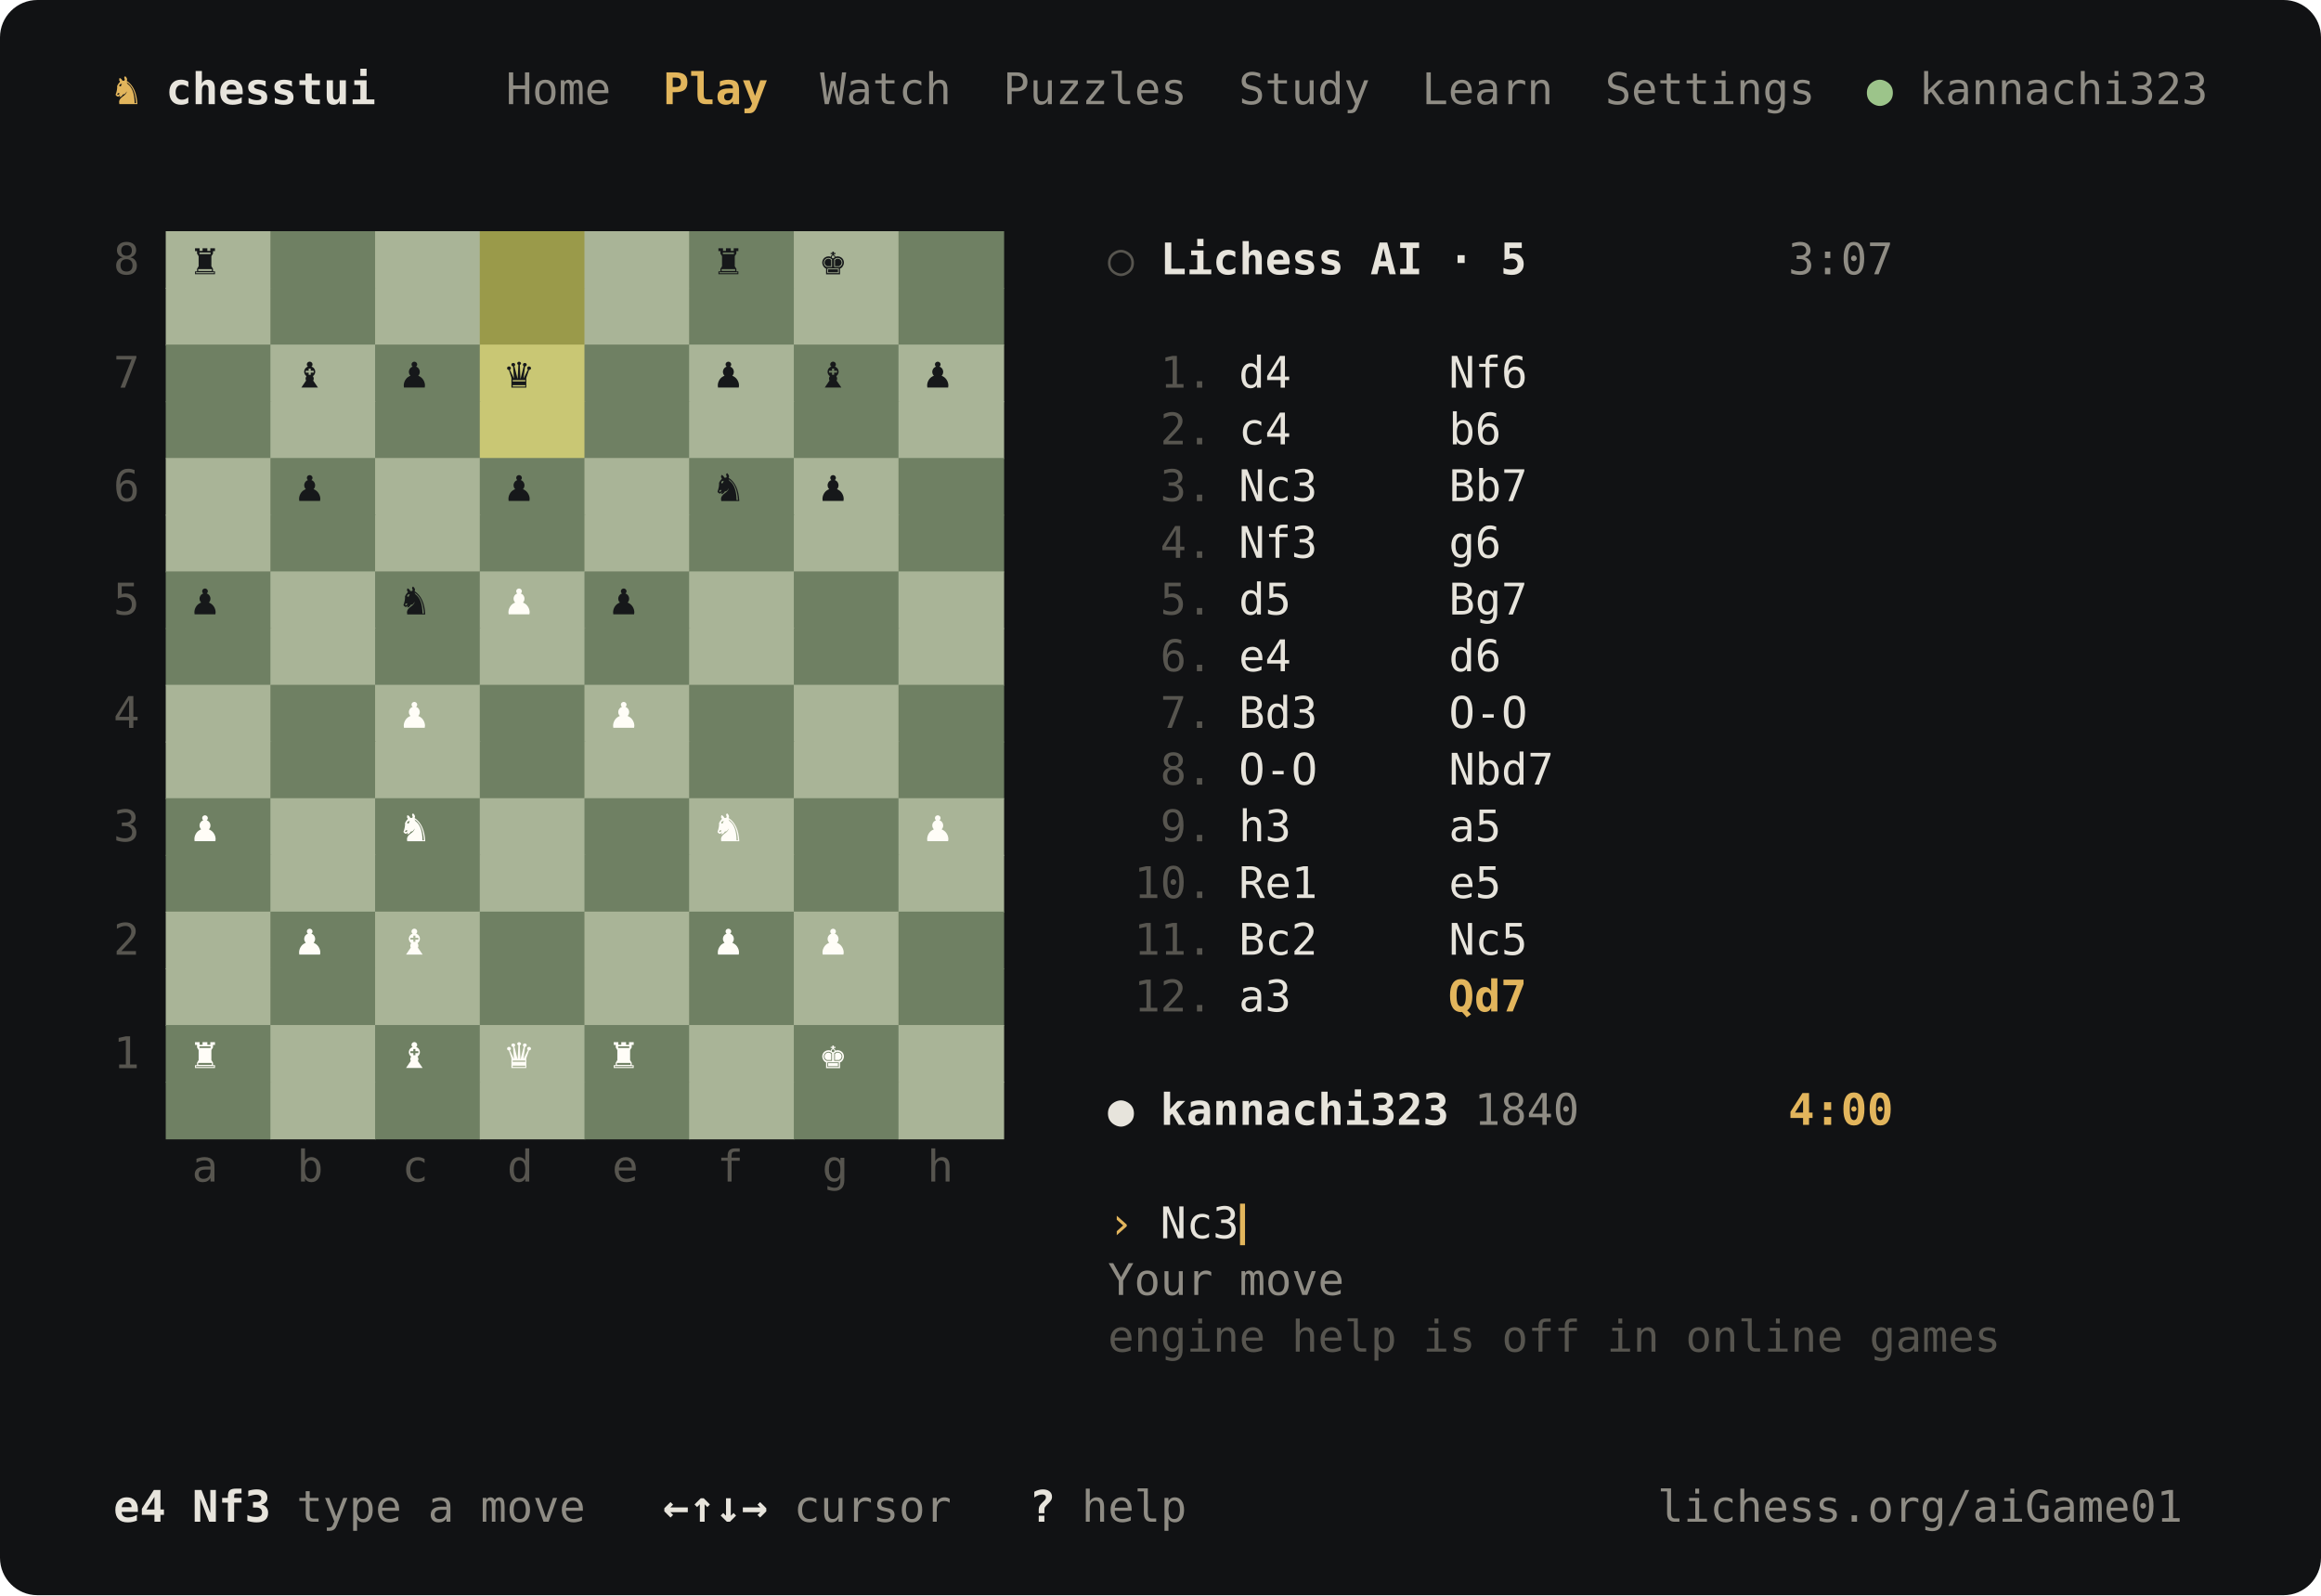
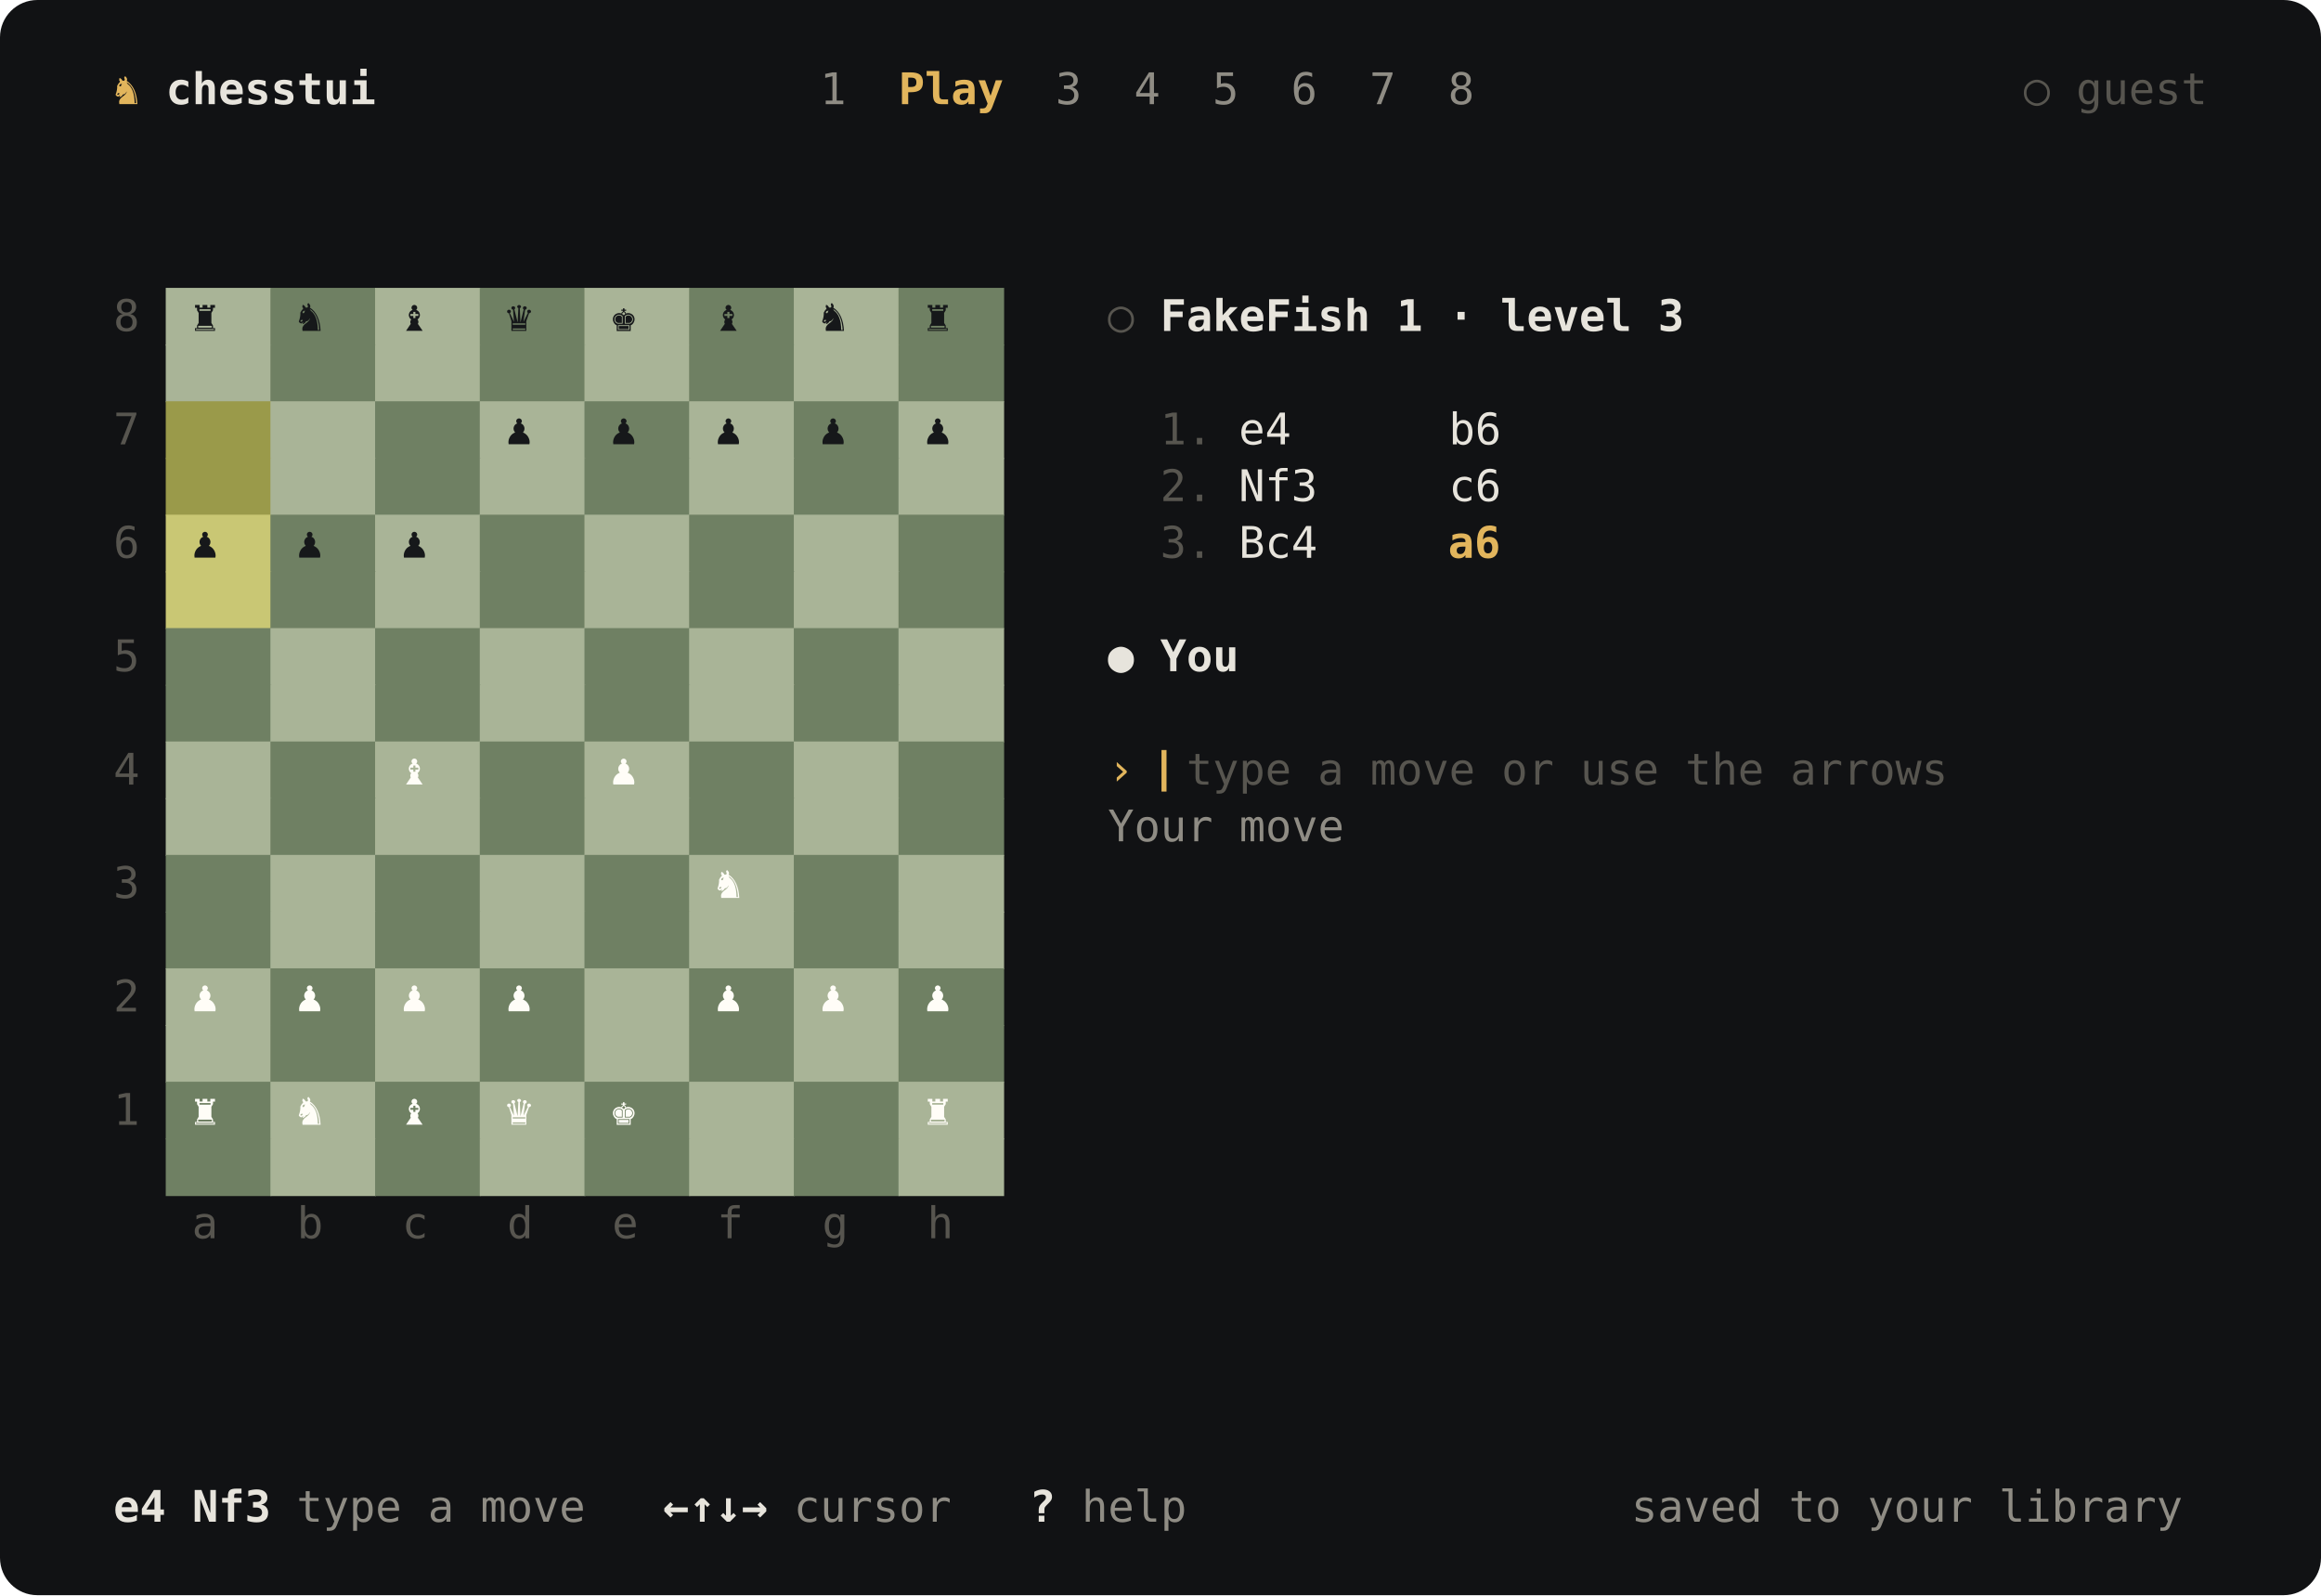
<svg xmlns="http://www.w3.org/2000/svg" viewBox="0 0 745 512" width="745" height="512" font-family="'JetBrains Mono','SF Mono',Menlo,Consolas,'DejaVu Sans Mono',monospace" font-size="14">
  <rect width="745" height="512" rx="12" fill="#111214" />
  <g text-rendering="geometricPrecision">
    <text x="40.60" y="33.43" fill="#e2b55c" font-weight="700" text-anchor="middle">♞</text>
    <text x="53.20" y="33.43" fill="#e7e4dc" font-weight="700" xml:space="preserve" textLength="67.20" lengthAdjust="spacingAndGlyphs">chesstui</text>
-     <text x="162.40" y="33.43" fill="#8f8c84" xml:space="preserve" textLength="33.60" lengthAdjust="spacingAndGlyphs">Home</text>
-     <text x="212.80" y="33.43" fill="#e2b55c" font-weight="700" xml:space="preserve" textLength="33.60" lengthAdjust="spacingAndGlyphs">Play</text>
-     <text x="263.20" y="33.43" fill="#8f8c84" xml:space="preserve" textLength="42.00" lengthAdjust="spacingAndGlyphs">Watch</text>
-     <text x="322.00" y="33.43" fill="#8f8c84" xml:space="preserve" textLength="58.80" lengthAdjust="spacingAndGlyphs">Puzzles</text>
-     <text x="397.60" y="33.43" fill="#8f8c84" xml:space="preserve" textLength="42.00" lengthAdjust="spacingAndGlyphs">Study</text>
-     <text x="456.40" y="33.43" fill="#8f8c84" xml:space="preserve" textLength="42.00" lengthAdjust="spacingAndGlyphs">Learn</text>
-     <text x="515.20" y="33.43" fill="#8f8c84" xml:space="preserve" textLength="67.20" lengthAdjust="spacingAndGlyphs">Settings</text>
-     <text x="603.40" y="33.43" fill="#9cc48a" text-anchor="middle">●</text>
-     <text x="616.00" y="33.43" fill="#8f8c84" xml:space="preserve" textLength="92.40" lengthAdjust="spacingAndGlyphs">kannachi323</text>
-     <rect x="53.20" y="74.20" width="33.90" height="18.50" fill="#a9b497" />
-     <rect x="86.80" y="74.20" width="33.90" height="18.50" fill="#6f8063" />
-     <rect x="120.40" y="74.20" width="33.90" height="18.50" fill="#a9b497" />
-     <rect x="154.00" y="74.20" width="33.90" height="18.50" fill="#9a9a4a" />
-     <rect x="187.60" y="74.20" width="33.90" height="18.50" fill="#a9b497" />
-     <rect x="221.20" y="74.20" width="33.90" height="18.50" fill="#6f8063" />
-     <rect x="254.80" y="74.20" width="33.90" height="18.50" fill="#a9b497" />
-     <rect x="288.40" y="74.20" width="33.90" height="18.50" fill="#6f8063" />
-     <text x="36.40" y="88.03" fill="#57554f" xml:space="preserve" textLength="16.80" lengthAdjust="spacingAndGlyphs">8 </text>
-     <text x="65.80" y="88.03" fill="#16181a" font-weight="700" text-anchor="middle">♜</text>
-     <text x="233.80" y="88.03" fill="#16181a" font-weight="700" text-anchor="middle">♜</text>
-     <text x="267.40" y="88.03" fill="#16181a" font-weight="700" text-anchor="middle">♚</text>
-     <text x="359.80" y="88.03" fill="#57554f" text-anchor="middle">○</text>
-     <text x="372.40" y="88.03" fill="#e7e4dc" font-weight="700" xml:space="preserve" textLength="92.40" lengthAdjust="spacingAndGlyphs">Lichess AI </text>
-     <text x="469.00" y="88.03" fill="#e7e4dc" font-weight="700" text-anchor="middle">·</text>
-     <text x="481.60" y="88.03" fill="#e7e4dc" font-weight="700" xml:space="preserve" textLength="8.40" lengthAdjust="spacingAndGlyphs">5</text>
-     <text x="574.00" y="88.03" fill="#8f8c84" xml:space="preserve" textLength="33.60" lengthAdjust="spacingAndGlyphs">3:07</text>
+     <text x="263.20" y="33.43" fill="#8f8c84" xml:space="preserve" textLength="8.40" lengthAdjust="spacingAndGlyphs">1</text>
+     <text x="288.40" y="33.43" fill="#e2b55c" font-weight="700" xml:space="preserve" textLength="33.60" lengthAdjust="spacingAndGlyphs">Play</text>
+     <text x="338.80" y="33.43" fill="#8f8c84" xml:space="preserve" textLength="8.40" lengthAdjust="spacingAndGlyphs">3</text>
+     <text x="364.00" y="33.43" fill="#8f8c84" xml:space="preserve" textLength="8.40" lengthAdjust="spacingAndGlyphs">4</text>
+     <text x="389.20" y="33.43" fill="#8f8c84" xml:space="preserve" textLength="8.40" lengthAdjust="spacingAndGlyphs">5</text>
+     <text x="414.40" y="33.43" fill="#8f8c84" xml:space="preserve" textLength="8.40" lengthAdjust="spacingAndGlyphs">6</text>
+     <text x="439.60" y="33.43" fill="#8f8c84" xml:space="preserve" textLength="8.40" lengthAdjust="spacingAndGlyphs">7</text>
+     <text x="464.80" y="33.43" fill="#8f8c84" xml:space="preserve" textLength="8.40" lengthAdjust="spacingAndGlyphs">8</text>
+     <text x="653.80" y="33.43" fill="#57554f" text-anchor="middle">○</text>
+     <text x="666.40" y="33.43" fill="#57554f" xml:space="preserve" textLength="42.00" lengthAdjust="spacingAndGlyphs">guest</text>
    <rect x="53.20" y="92.40" width="33.90" height="18.50" fill="#a9b497" />
    <rect x="86.80" y="92.40" width="33.90" height="18.50" fill="#6f8063" />
    <rect x="120.40" y="92.40" width="33.90" height="18.50" fill="#a9b497" />
-     <rect x="154.00" y="92.40" width="33.90" height="18.50" fill="#9a9a4a" />
+     <rect x="154.00" y="92.40" width="33.90" height="18.50" fill="#6f8063" />
    <rect x="187.60" y="92.40" width="33.90" height="18.50" fill="#a9b497" />
    <rect x="221.20" y="92.40" width="33.90" height="18.50" fill="#6f8063" />
    <rect x="254.80" y="92.40" width="33.90" height="18.50" fill="#a9b497" />
    <rect x="288.40" y="92.40" width="33.90" height="18.50" fill="#6f8063" />
-     <rect x="53.20" y="110.60" width="33.90" height="18.50" fill="#6f8063" />
-     <rect x="86.80" y="110.60" width="33.90" height="18.50" fill="#a9b497" />
-     <rect x="120.40" y="110.60" width="33.90" height="18.50" fill="#6f8063" />
-     <rect x="154.00" y="110.60" width="33.90" height="18.50" fill="#c9c774" />
-     <rect x="187.60" y="110.60" width="33.90" height="18.50" fill="#6f8063" />
-     <rect x="221.20" y="110.60" width="33.90" height="18.50" fill="#a9b497" />
-     <rect x="254.80" y="110.60" width="33.90" height="18.50" fill="#6f8063" />
-     <rect x="288.40" y="110.60" width="33.90" height="18.50" fill="#a9b497" />
-     <text x="36.40" y="124.43" fill="#57554f" xml:space="preserve" textLength="16.80" lengthAdjust="spacingAndGlyphs">7 </text>
-     <text x="99.40" y="124.43" fill="#16181a" font-weight="700" text-anchor="middle">♝</text>
-     <text x="133.00" y="124.43" fill="#16181a" font-weight="700" text-anchor="middle">♟</text>
-     <text x="166.60" y="124.43" fill="#16181a" font-weight="700" text-anchor="middle">♛</text>
-     <text x="233.80" y="124.43" fill="#16181a" font-weight="700" text-anchor="middle">♟</text>
-     <text x="267.40" y="124.43" fill="#16181a" font-weight="700" text-anchor="middle">♝</text>
-     <text x="301.00" y="124.43" fill="#16181a" font-weight="700" text-anchor="middle">♟</text>
-     <text x="372.40" y="124.43" fill="#57554f" xml:space="preserve" textLength="25.20" lengthAdjust="spacingAndGlyphs">1. </text>
-     <text x="397.60" y="124.43" fill="#e7e4dc" xml:space="preserve" textLength="134.40" lengthAdjust="spacingAndGlyphs">d4      Nf6     </text>
-     <rect x="53.20" y="128.80" width="33.90" height="18.50" fill="#6f8063" />
+     <text x="36.40" y="106.23" fill="#57554f" xml:space="preserve" textLength="16.80" lengthAdjust="spacingAndGlyphs">8 </text>
+     <text x="65.80" y="106.23" fill="#16181a" font-weight="700" text-anchor="middle">♜</text>
+     <text x="99.40" y="106.23" fill="#16181a" font-weight="700" text-anchor="middle">♞</text>
+     <text x="133.00" y="106.23" fill="#16181a" font-weight="700" text-anchor="middle">♝</text>
+     <text x="166.60" y="106.23" fill="#16181a" font-weight="700" text-anchor="middle">♛</text>
+     <text x="200.20" y="106.23" fill="#16181a" font-weight="700" text-anchor="middle">♚</text>
+     <text x="233.80" y="106.23" fill="#16181a" font-weight="700" text-anchor="middle">♝</text>
+     <text x="267.40" y="106.23" fill="#16181a" font-weight="700" text-anchor="middle">♞</text>
+     <text x="301.00" y="106.23" fill="#16181a" font-weight="700" text-anchor="middle">♜</text>
+     <text x="359.80" y="106.23" fill="#57554f" text-anchor="middle">○</text>
+     <text x="372.40" y="106.23" fill="#e7e4dc" font-weight="700" xml:space="preserve" textLength="92.40" lengthAdjust="spacingAndGlyphs">FakeFish 1 </text>
+     <text x="469.00" y="106.23" fill="#e7e4dc" font-weight="700" text-anchor="middle">·</text>
+     <text x="481.60" y="106.23" fill="#e7e4dc" font-weight="700" xml:space="preserve" textLength="58.80" lengthAdjust="spacingAndGlyphs">level 3</text>
+     <rect x="53.20" y="110.60" width="33.90" height="18.50" fill="#a9b497" />
+     <rect x="86.80" y="110.60" width="33.90" height="18.50" fill="#6f8063" />
+     <rect x="120.40" y="110.60" width="33.90" height="18.50" fill="#a9b497" />
+     <rect x="154.00" y="110.60" width="33.90" height="18.50" fill="#6f8063" />
+     <rect x="187.60" y="110.60" width="33.90" height="18.50" fill="#a9b497" />
+     <rect x="221.20" y="110.60" width="33.90" height="18.50" fill="#6f8063" />
+     <rect x="254.80" y="110.60" width="33.90" height="18.50" fill="#a9b497" />
+     <rect x="288.40" y="110.60" width="33.90" height="18.50" fill="#6f8063" />
+     <rect x="53.20" y="128.80" width="33.90" height="18.50" fill="#9a9a4a" />
    <rect x="86.80" y="128.80" width="33.90" height="18.50" fill="#a9b497" />
    <rect x="120.40" y="128.80" width="33.90" height="18.50" fill="#6f8063" />
-     <rect x="154.00" y="128.80" width="33.90" height="18.50" fill="#c9c774" />
+     <rect x="154.00" y="128.80" width="33.90" height="18.50" fill="#a9b497" />
    <rect x="187.60" y="128.80" width="33.90" height="18.50" fill="#6f8063" />
    <rect x="221.20" y="128.80" width="33.90" height="18.50" fill="#a9b497" />
    <rect x="254.80" y="128.80" width="33.90" height="18.50" fill="#6f8063" />
    <rect x="288.40" y="128.80" width="33.90" height="18.50" fill="#a9b497" />
-     <text x="372.40" y="142.63" fill="#57554f" xml:space="preserve" textLength="25.20" lengthAdjust="spacingAndGlyphs">2. </text>
-     <text x="397.60" y="142.63" fill="#e7e4dc" xml:space="preserve" textLength="134.40" lengthAdjust="spacingAndGlyphs">c4      b6      </text>
-     <rect x="53.20" y="147.00" width="33.90" height="18.50" fill="#a9b497" />
-     <rect x="86.80" y="147.00" width="33.90" height="18.50" fill="#6f8063" />
-     <rect x="120.40" y="147.00" width="33.90" height="18.50" fill="#a9b497" />
-     <rect x="154.00" y="147.00" width="33.90" height="18.50" fill="#6f8063" />
-     <rect x="187.60" y="147.00" width="33.90" height="18.50" fill="#a9b497" />
-     <rect x="221.20" y="147.00" width="33.90" height="18.50" fill="#6f8063" />
-     <rect x="254.80" y="147.00" width="33.90" height="18.50" fill="#a9b497" />
-     <rect x="288.40" y="147.00" width="33.90" height="18.50" fill="#6f8063" />
-     <text x="36.40" y="160.83" fill="#57554f" xml:space="preserve" textLength="16.80" lengthAdjust="spacingAndGlyphs">6 </text>
-     <text x="99.40" y="160.83" fill="#16181a" font-weight="700" text-anchor="middle">♟</text>
-     <text x="166.60" y="160.83" fill="#16181a" font-weight="700" text-anchor="middle">♟</text>
-     <text x="233.80" y="160.83" fill="#16181a" font-weight="700" text-anchor="middle">♞</text>
-     <text x="267.40" y="160.83" fill="#16181a" font-weight="700" text-anchor="middle">♟</text>
-     <text x="372.40" y="160.83" fill="#57554f" xml:space="preserve" textLength="25.20" lengthAdjust="spacingAndGlyphs">3. </text>
-     <text x="397.60" y="160.83" fill="#e7e4dc" xml:space="preserve" textLength="134.40" lengthAdjust="spacingAndGlyphs">Nc3     Bb7     </text>
-     <rect x="53.20" y="165.20" width="33.90" height="18.50" fill="#a9b497" />
+     <text x="36.40" y="142.63" fill="#57554f" xml:space="preserve" textLength="16.80" lengthAdjust="spacingAndGlyphs">7 </text>
+     <text x="166.60" y="142.63" fill="#16181a" font-weight="700" text-anchor="middle">♟</text>
+     <text x="200.20" y="142.63" fill="#16181a" font-weight="700" text-anchor="middle">♟</text>
+     <text x="233.80" y="142.63" fill="#16181a" font-weight="700" text-anchor="middle">♟</text>
+     <text x="267.40" y="142.63" fill="#16181a" font-weight="700" text-anchor="middle">♟</text>
+     <text x="301.00" y="142.63" fill="#16181a" font-weight="700" text-anchor="middle">♟</text>
+     <text x="372.40" y="142.63" fill="#57554f" xml:space="preserve" textLength="25.20" lengthAdjust="spacingAndGlyphs">1. </text>
+     <text x="397.60" y="142.63" fill="#e7e4dc" xml:space="preserve" textLength="134.40" lengthAdjust="spacingAndGlyphs">e4      b6      </text>
+     <rect x="53.20" y="147.00" width="33.90" height="18.50" fill="#9a9a4a" />
+     <rect x="86.80" y="147.00" width="33.90" height="18.50" fill="#a9b497" />
+     <rect x="120.40" y="147.00" width="33.90" height="18.50" fill="#6f8063" />
+     <rect x="154.00" y="147.00" width="33.90" height="18.50" fill="#a9b497" />
+     <rect x="187.60" y="147.00" width="33.90" height="18.50" fill="#6f8063" />
+     <rect x="221.20" y="147.00" width="33.90" height="18.50" fill="#a9b497" />
+     <rect x="254.80" y="147.00" width="33.90" height="18.50" fill="#6f8063" />
+     <rect x="288.40" y="147.00" width="33.90" height="18.50" fill="#a9b497" />
+     <text x="372.40" y="160.83" fill="#57554f" xml:space="preserve" textLength="25.20" lengthAdjust="spacingAndGlyphs">2. </text>
+     <text x="397.60" y="160.83" fill="#e7e4dc" xml:space="preserve" textLength="134.40" lengthAdjust="spacingAndGlyphs">Nf3     c6      </text>
+     <rect x="53.20" y="165.20" width="33.90" height="18.50" fill="#c9c774" />
    <rect x="86.80" y="165.20" width="33.90" height="18.50" fill="#6f8063" />
    <rect x="120.40" y="165.20" width="33.90" height="18.50" fill="#a9b497" />
    <rect x="154.00" y="165.20" width="33.90" height="18.50" fill="#6f8063" />
    <rect x="187.60" y="165.20" width="33.90" height="18.50" fill="#a9b497" />
    <rect x="221.20" y="165.20" width="33.90" height="18.50" fill="#6f8063" />
    <rect x="254.80" y="165.20" width="33.90" height="18.50" fill="#a9b497" />
    <rect x="288.40" y="165.20" width="33.90" height="18.50" fill="#6f8063" />
-     <text x="372.40" y="179.03" fill="#57554f" xml:space="preserve" textLength="25.20" lengthAdjust="spacingAndGlyphs">4. </text>
-     <text x="397.60" y="179.03" fill="#e7e4dc" xml:space="preserve" textLength="134.40" lengthAdjust="spacingAndGlyphs">Nf3     g6      </text>
-     <rect x="53.20" y="183.40" width="33.90" height="18.50" fill="#6f8063" />
-     <rect x="86.80" y="183.40" width="33.90" height="18.50" fill="#a9b497" />
-     <rect x="120.40" y="183.40" width="33.90" height="18.50" fill="#6f8063" />
-     <rect x="154.00" y="183.40" width="33.90" height="18.50" fill="#a9b497" />
-     <rect x="187.60" y="183.40" width="33.90" height="18.50" fill="#6f8063" />
-     <rect x="221.20" y="183.40" width="33.90" height="18.50" fill="#a9b497" />
-     <rect x="254.80" y="183.40" width="33.90" height="18.50" fill="#6f8063" />
-     <rect x="288.40" y="183.40" width="33.90" height="18.50" fill="#a9b497" />
-     <text x="36.40" y="197.23" fill="#57554f" xml:space="preserve" textLength="16.80" lengthAdjust="spacingAndGlyphs">5 </text>
-     <text x="65.80" y="197.23" fill="#16181a" font-weight="700" text-anchor="middle">♟</text>
-     <text x="133.00" y="197.23" fill="#16181a" font-weight="700" text-anchor="middle">♞</text>
-     <text x="166.60" y="197.23" fill="#fffdf7" font-weight="700" text-anchor="middle">♟</text>
-     <text x="200.20" y="197.23" fill="#16181a" font-weight="700" text-anchor="middle">♟</text>
-     <text x="372.40" y="197.23" fill="#57554f" xml:space="preserve" textLength="25.20" lengthAdjust="spacingAndGlyphs">5. </text>
-     <text x="397.60" y="197.23" fill="#e7e4dc" xml:space="preserve" textLength="134.40" lengthAdjust="spacingAndGlyphs">d5      Bg7     </text>
+     <text x="36.40" y="179.03" fill="#57554f" xml:space="preserve" textLength="16.80" lengthAdjust="spacingAndGlyphs">6 </text>
+     <text x="65.80" y="179.03" fill="#16181a" font-weight="700" text-anchor="middle">♟</text>
+     <text x="99.40" y="179.03" fill="#16181a" font-weight="700" text-anchor="middle">♟</text>
+     <text x="133.00" y="179.03" fill="#16181a" font-weight="700" text-anchor="middle">♟</text>
+     <text x="372.40" y="179.03" fill="#57554f" xml:space="preserve" textLength="25.20" lengthAdjust="spacingAndGlyphs">3. </text>
+     <text x="397.60" y="179.03" fill="#e7e4dc" xml:space="preserve" textLength="67.20" lengthAdjust="spacingAndGlyphs">Bc4     </text>
+     <text x="464.80" y="179.03" fill="#e2b55c" font-weight="700" xml:space="preserve" textLength="67.20" lengthAdjust="spacingAndGlyphs">a6      </text>
+     <rect x="53.20" y="183.40" width="33.90" height="18.50" fill="#c9c774" />
+     <rect x="86.80" y="183.40" width="33.90" height="18.50" fill="#6f8063" />
+     <rect x="120.40" y="183.40" width="33.90" height="18.50" fill="#a9b497" />
+     <rect x="154.00" y="183.40" width="33.90" height="18.50" fill="#6f8063" />
+     <rect x="187.60" y="183.40" width="33.90" height="18.50" fill="#a9b497" />
+     <rect x="221.20" y="183.40" width="33.90" height="18.50" fill="#6f8063" />
+     <rect x="254.80" y="183.40" width="33.90" height="18.50" fill="#a9b497" />
+     <rect x="288.40" y="183.40" width="33.90" height="18.50" fill="#6f8063" />
    <rect x="53.20" y="201.60" width="33.90" height="18.50" fill="#6f8063" />
    <rect x="86.80" y="201.60" width="33.90" height="18.50" fill="#a9b497" />
    <rect x="120.40" y="201.60" width="33.90" height="18.50" fill="#6f8063" />
    <rect x="154.00" y="201.60" width="33.90" height="18.50" fill="#a9b497" />
    <rect x="187.60" y="201.60" width="33.90" height="18.50" fill="#6f8063" />
    <rect x="221.20" y="201.60" width="33.90" height="18.50" fill="#a9b497" />
    <rect x="254.80" y="201.60" width="33.90" height="18.50" fill="#6f8063" />
    <rect x="288.40" y="201.60" width="33.90" height="18.50" fill="#a9b497" />
-     <text x="372.40" y="215.43" fill="#57554f" xml:space="preserve" textLength="25.20" lengthAdjust="spacingAndGlyphs">6. </text>
-     <text x="397.60" y="215.43" fill="#e7e4dc" xml:space="preserve" textLength="134.40" lengthAdjust="spacingAndGlyphs">e4      d6      </text>
-     <rect x="53.20" y="219.80" width="33.90" height="18.50" fill="#a9b497" />
-     <rect x="86.80" y="219.80" width="33.90" height="18.50" fill="#6f8063" />
-     <rect x="120.40" y="219.80" width="33.90" height="18.50" fill="#a9b497" />
-     <rect x="154.00" y="219.80" width="33.90" height="18.50" fill="#6f8063" />
-     <rect x="187.60" y="219.80" width="33.90" height="18.50" fill="#a9b497" />
-     <rect x="221.20" y="219.80" width="33.90" height="18.50" fill="#6f8063" />
-     <rect x="254.80" y="219.80" width="33.90" height="18.50" fill="#a9b497" />
-     <rect x="288.40" y="219.80" width="33.90" height="18.50" fill="#6f8063" />
-     <text x="36.40" y="233.63" fill="#57554f" xml:space="preserve" textLength="16.80" lengthAdjust="spacingAndGlyphs">4 </text>
-     <text x="133.00" y="233.63" fill="#fffdf7" font-weight="700" text-anchor="middle">♟</text>
-     <text x="200.20" y="233.63" fill="#fffdf7" font-weight="700" text-anchor="middle">♟</text>
-     <text x="372.40" y="233.63" fill="#57554f" xml:space="preserve" textLength="25.20" lengthAdjust="spacingAndGlyphs">7. </text>
-     <text x="397.60" y="233.63" fill="#e7e4dc" xml:space="preserve" textLength="134.40" lengthAdjust="spacingAndGlyphs">Bd3     O-O     </text>
+     <text x="36.40" y="215.43" fill="#57554f" xml:space="preserve" textLength="16.80" lengthAdjust="spacingAndGlyphs">5 </text>
+     <text x="359.80" y="215.43" fill="#e7e4dc" text-anchor="middle">●</text>
+     <text x="372.40" y="215.43" fill="#e7e4dc" font-weight="700" xml:space="preserve" textLength="25.20" lengthAdjust="spacingAndGlyphs">You</text>
+     <rect x="53.20" y="219.80" width="33.90" height="18.50" fill="#6f8063" />
+     <rect x="86.80" y="219.80" width="33.90" height="18.50" fill="#a9b497" />
+     <rect x="120.40" y="219.80" width="33.90" height="18.50" fill="#6f8063" />
+     <rect x="154.00" y="219.80" width="33.90" height="18.50" fill="#a9b497" />
+     <rect x="187.60" y="219.80" width="33.90" height="18.50" fill="#6f8063" />
+     <rect x="221.20" y="219.80" width="33.90" height="18.50" fill="#a9b497" />
+     <rect x="254.80" y="219.80" width="33.90" height="18.50" fill="#6f8063" />
+     <rect x="288.40" y="219.80" width="33.90" height="18.50" fill="#a9b497" />
    <rect x="53.20" y="238.00" width="33.90" height="18.50" fill="#a9b497" />
    <rect x="86.80" y="238.00" width="33.90" height="18.50" fill="#6f8063" />
    <rect x="120.40" y="238.00" width="33.90" height="18.50" fill="#a9b497" />
    <rect x="154.00" y="238.00" width="33.90" height="18.50" fill="#6f8063" />
    <rect x="187.60" y="238.00" width="33.90" height="18.50" fill="#a9b497" />
    <rect x="221.20" y="238.00" width="33.90" height="18.50" fill="#6f8063" />
    <rect x="254.80" y="238.00" width="33.90" height="18.50" fill="#a9b497" />
    <rect x="288.40" y="238.00" width="33.90" height="18.50" fill="#6f8063" />
-     <text x="372.40" y="251.83" fill="#57554f" xml:space="preserve" textLength="25.20" lengthAdjust="spacingAndGlyphs">8. </text>
-     <text x="397.60" y="251.83" fill="#e7e4dc" xml:space="preserve" textLength="134.40" lengthAdjust="spacingAndGlyphs">O-O     Nbd7    </text>
-     <rect x="53.20" y="256.20" width="33.90" height="18.50" fill="#6f8063" />
-     <rect x="86.80" y="256.20" width="33.90" height="18.50" fill="#a9b497" />
-     <rect x="120.40" y="256.20" width="33.90" height="18.50" fill="#6f8063" />
-     <rect x="154.00" y="256.20" width="33.90" height="18.50" fill="#a9b497" />
-     <rect x="187.60" y="256.20" width="33.90" height="18.50" fill="#6f8063" />
-     <rect x="221.20" y="256.20" width="33.90" height="18.50" fill="#a9b497" />
-     <rect x="254.80" y="256.20" width="33.90" height="18.50" fill="#6f8063" />
-     <rect x="288.40" y="256.20" width="33.90" height="18.50" fill="#a9b497" />
-     <text x="36.40" y="270.03" fill="#57554f" xml:space="preserve" textLength="16.80" lengthAdjust="spacingAndGlyphs">3 </text>
-     <text x="65.80" y="270.03" fill="#fffdf7" font-weight="700" text-anchor="middle">♟</text>
-     <text x="133.00" y="270.03" fill="#fffdf7" font-weight="700" text-anchor="middle">♞</text>
-     <text x="233.80" y="270.03" fill="#fffdf7" font-weight="700" text-anchor="middle">♞</text>
-     <text x="301.00" y="270.03" fill="#fffdf7" font-weight="700" text-anchor="middle">♟</text>
-     <text x="372.40" y="270.03" fill="#57554f" xml:space="preserve" textLength="25.20" lengthAdjust="spacingAndGlyphs">9. </text>
-     <text x="397.60" y="270.03" fill="#e7e4dc" xml:space="preserve" textLength="134.40" lengthAdjust="spacingAndGlyphs">h3      a5      </text>
+     <text x="36.40" y="251.83" fill="#57554f" xml:space="preserve" textLength="16.80" lengthAdjust="spacingAndGlyphs">4 </text>
+     <text x="133.00" y="251.83" fill="#fffdf7" font-weight="700" text-anchor="middle">♝</text>
+     <text x="200.20" y="251.83" fill="#fffdf7" font-weight="700" text-anchor="middle">♟</text>
+     <text x="359.80" y="251.83" fill="#e2b55c" text-anchor="middle">›</text>
+     <rect x="372.82" y="240.73" width="1.61" height="13.34" fill="#e2b55c" />
+     <text x="380.80" y="251.83" fill="#57554f" xml:space="preserve" textLength="243.60" lengthAdjust="spacingAndGlyphs">type a move or use the arrows</text>
+     <rect x="53.20" y="256.20" width="33.90" height="18.50" fill="#a9b497" />
+     <rect x="86.80" y="256.20" width="33.90" height="18.50" fill="#6f8063" />
+     <rect x="120.40" y="256.20" width="33.90" height="18.50" fill="#a9b497" />
+     <rect x="154.00" y="256.20" width="33.90" height="18.50" fill="#6f8063" />
+     <rect x="187.60" y="256.20" width="33.90" height="18.50" fill="#a9b497" />
+     <rect x="221.20" y="256.20" width="33.90" height="18.50" fill="#6f8063" />
+     <rect x="254.80" y="256.20" width="33.90" height="18.50" fill="#a9b497" />
+     <rect x="288.40" y="256.20" width="33.90" height="18.50" fill="#6f8063" />
+     <text x="355.60" y="270.03" fill="#8f8c84" xml:space="preserve" textLength="75.60" lengthAdjust="spacingAndGlyphs">Your move</text>
    <rect x="53.20" y="274.40" width="33.90" height="18.50" fill="#6f8063" />
    <rect x="86.80" y="274.40" width="33.90" height="18.50" fill="#a9b497" />
    <rect x="120.40" y="274.40" width="33.90" height="18.50" fill="#6f8063" />
    <rect x="154.00" y="274.40" width="33.90" height="18.50" fill="#a9b497" />
    <rect x="187.60" y="274.40" width="33.90" height="18.50" fill="#6f8063" />
    <rect x="221.20" y="274.40" width="33.90" height="18.50" fill="#a9b497" />
    <rect x="254.80" y="274.40" width="33.90" height="18.50" fill="#6f8063" />
    <rect x="288.40" y="274.40" width="33.90" height="18.50" fill="#a9b497" />
-     <text x="364.00" y="288.23" fill="#57554f" xml:space="preserve" textLength="33.60" lengthAdjust="spacingAndGlyphs">10. </text>
-     <text x="397.60" y="288.23" fill="#e7e4dc" xml:space="preserve" textLength="134.40" lengthAdjust="spacingAndGlyphs">Re1     e5      </text>
-     <rect x="53.20" y="292.60" width="33.90" height="18.50" fill="#a9b497" />
-     <rect x="86.80" y="292.60" width="33.90" height="18.50" fill="#6f8063" />
-     <rect x="120.40" y="292.60" width="33.90" height="18.50" fill="#a9b497" />
-     <rect x="154.00" y="292.60" width="33.90" height="18.50" fill="#6f8063" />
-     <rect x="187.60" y="292.60" width="33.90" height="18.50" fill="#a9b497" />
-     <rect x="221.20" y="292.60" width="33.90" height="18.50" fill="#6f8063" />
-     <rect x="254.80" y="292.60" width="33.90" height="18.50" fill="#a9b497" />
-     <rect x="288.40" y="292.60" width="33.90" height="18.50" fill="#6f8063" />
-     <text x="36.40" y="306.43" fill="#57554f" xml:space="preserve" textLength="16.80" lengthAdjust="spacingAndGlyphs">2 </text>
-     <text x="99.40" y="306.43" fill="#fffdf7" font-weight="700" text-anchor="middle">♟</text>
-     <text x="133.00" y="306.43" fill="#fffdf7" font-weight="700" text-anchor="middle">♝</text>
-     <text x="233.80" y="306.43" fill="#fffdf7" font-weight="700" text-anchor="middle">♟</text>
-     <text x="267.40" y="306.43" fill="#fffdf7" font-weight="700" text-anchor="middle">♟</text>
-     <text x="364.00" y="306.43" fill="#57554f" xml:space="preserve" textLength="33.60" lengthAdjust="spacingAndGlyphs">11. </text>
-     <text x="397.60" y="306.43" fill="#e7e4dc" xml:space="preserve" textLength="134.40" lengthAdjust="spacingAndGlyphs">Bc2     Nc5     </text>
+     <text x="36.40" y="288.23" fill="#57554f" xml:space="preserve" textLength="16.80" lengthAdjust="spacingAndGlyphs">3 </text>
+     <text x="233.80" y="288.23" fill="#fffdf7" font-weight="700" text-anchor="middle">♞</text>
+     <rect x="53.20" y="292.60" width="33.90" height="18.50" fill="#6f8063" />
+     <rect x="86.80" y="292.60" width="33.90" height="18.50" fill="#a9b497" />
+     <rect x="120.40" y="292.60" width="33.90" height="18.50" fill="#6f8063" />
+     <rect x="154.00" y="292.60" width="33.90" height="18.50" fill="#a9b497" />
+     <rect x="187.60" y="292.60" width="33.90" height="18.50" fill="#6f8063" />
+     <rect x="221.20" y="292.60" width="33.90" height="18.50" fill="#a9b497" />
+     <rect x="254.80" y="292.60" width="33.90" height="18.50" fill="#6f8063" />
+     <rect x="288.40" y="292.60" width="33.90" height="18.50" fill="#a9b497" />
    <rect x="53.20" y="310.80" width="33.90" height="18.50" fill="#a9b497" />
    <rect x="86.80" y="310.80" width="33.90" height="18.50" fill="#6f8063" />
    <rect x="120.40" y="310.80" width="33.90" height="18.50" fill="#a9b497" />
    <rect x="154.00" y="310.80" width="33.90" height="18.50" fill="#6f8063" />
    <rect x="187.60" y="310.80" width="33.90" height="18.50" fill="#a9b497" />
    <rect x="221.20" y="310.80" width="33.90" height="18.50" fill="#6f8063" />
    <rect x="254.80" y="310.80" width="33.90" height="18.50" fill="#a9b497" />
    <rect x="288.40" y="310.80" width="33.90" height="18.50" fill="#6f8063" />
-     <text x="364.00" y="324.63" fill="#57554f" xml:space="preserve" textLength="33.60" lengthAdjust="spacingAndGlyphs">12. </text>
-     <text x="397.60" y="324.63" fill="#e7e4dc" xml:space="preserve" textLength="67.20" lengthAdjust="spacingAndGlyphs">a3      </text>
-     <text x="464.80" y="324.63" fill="#e2b55c" font-weight="700" xml:space="preserve" textLength="67.20" lengthAdjust="spacingAndGlyphs">Qd7     </text>
-     <rect x="53.20" y="329.00" width="33.90" height="18.50" fill="#6f8063" />
-     <rect x="86.80" y="329.00" width="33.90" height="18.50" fill="#a9b497" />
-     <rect x="120.40" y="329.00" width="33.90" height="18.50" fill="#6f8063" />
-     <rect x="154.00" y="329.00" width="33.90" height="18.50" fill="#a9b497" />
-     <rect x="187.60" y="329.00" width="33.90" height="18.50" fill="#6f8063" />
-     <rect x="221.20" y="329.00" width="33.90" height="18.50" fill="#a9b497" />
-     <rect x="254.80" y="329.00" width="33.90" height="18.50" fill="#6f8063" />
-     <rect x="288.40" y="329.00" width="33.90" height="18.50" fill="#a9b497" />
-     <text x="36.40" y="342.83" fill="#57554f" xml:space="preserve" textLength="16.80" lengthAdjust="spacingAndGlyphs">1 </text>
-     <text x="65.80" y="342.83" fill="#fffdf7" font-weight="700" text-anchor="middle">♜</text>
-     <text x="133.00" y="342.83" fill="#fffdf7" font-weight="700" text-anchor="middle">♝</text>
-     <text x="166.60" y="342.83" fill="#fffdf7" font-weight="700" text-anchor="middle">♛</text>
-     <text x="200.20" y="342.83" fill="#fffdf7" font-weight="700" text-anchor="middle">♜</text>
-     <text x="267.40" y="342.83" fill="#fffdf7" font-weight="700" text-anchor="middle">♚</text>
+     <text x="36.40" y="324.63" fill="#57554f" xml:space="preserve" textLength="16.80" lengthAdjust="spacingAndGlyphs">2 </text>
+     <text x="65.80" y="324.63" fill="#fffdf7" font-weight="700" text-anchor="middle">♟</text>
+     <text x="99.40" y="324.63" fill="#fffdf7" font-weight="700" text-anchor="middle">♟</text>
+     <text x="133.00" y="324.63" fill="#fffdf7" font-weight="700" text-anchor="middle">♟</text>
+     <text x="166.60" y="324.63" fill="#fffdf7" font-weight="700" text-anchor="middle">♟</text>
+     <text x="233.80" y="324.63" fill="#fffdf7" font-weight="700" text-anchor="middle">♟</text>
+     <text x="267.40" y="324.63" fill="#fffdf7" font-weight="700" text-anchor="middle">♟</text>
+     <text x="301.00" y="324.63" fill="#fffdf7" font-weight="700" text-anchor="middle">♟</text>
+     <rect x="53.20" y="329.00" width="33.90" height="18.50" fill="#a9b497" />
+     <rect x="86.80" y="329.00" width="33.90" height="18.50" fill="#6f8063" />
+     <rect x="120.40" y="329.00" width="33.90" height="18.50" fill="#a9b497" />
+     <rect x="154.00" y="329.00" width="33.90" height="18.50" fill="#6f8063" />
+     <rect x="187.60" y="329.00" width="33.90" height="18.50" fill="#a9b497" />
+     <rect x="221.20" y="329.00" width="33.90" height="18.50" fill="#6f8063" />
+     <rect x="254.80" y="329.00" width="33.90" height="18.50" fill="#a9b497" />
+     <rect x="288.40" y="329.00" width="33.90" height="18.50" fill="#6f8063" />
    <rect x="53.20" y="347.20" width="33.90" height="18.50" fill="#6f8063" />
    <rect x="86.80" y="347.20" width="33.90" height="18.50" fill="#a9b497" />
    <rect x="120.40" y="347.20" width="33.90" height="18.50" fill="#6f8063" />
    <rect x="154.00" y="347.20" width="33.90" height="18.50" fill="#a9b497" />
    <rect x="187.60" y="347.20" width="33.90" height="18.50" fill="#6f8063" />
    <rect x="221.20" y="347.20" width="33.90" height="18.50" fill="#a9b497" />
    <rect x="254.80" y="347.20" width="33.90" height="18.50" fill="#6f8063" />
    <rect x="288.40" y="347.20" width="33.90" height="18.50" fill="#a9b497" />
-     <text x="359.80" y="361.03" fill="#e7e4dc" text-anchor="middle">●</text>
-     <text x="372.40" y="361.03" fill="#e7e4dc" font-weight="700" xml:space="preserve" textLength="92.40" lengthAdjust="spacingAndGlyphs">kannachi323</text>
-     <text x="473.20" y="361.03" fill="#8f8c84" xml:space="preserve" textLength="33.60" lengthAdjust="spacingAndGlyphs">1840</text>
-     <text x="574.00" y="361.03" fill="#e2b55c" font-weight="700" xml:space="preserve" textLength="33.60" lengthAdjust="spacingAndGlyphs">4:00</text>
-     <text x="61.60" y="379.23" fill="#57554f" xml:space="preserve" textLength="260.40" lengthAdjust="spacingAndGlyphs">a   b   c   d   e   f   g   h  </text>
-     <text x="359.80" y="397.43" fill="#e2b55c" text-anchor="middle">›</text>
-     <text x="372.40" y="397.43" fill="#e7e4dc" xml:space="preserve" textLength="25.20" lengthAdjust="spacingAndGlyphs">Nc3</text>
-     <rect x="398.02" y="386.33" width="1.61" height="13.34" fill="#e2b55c" />
-     <text x="355.60" y="415.63" fill="#8f8c84" xml:space="preserve" textLength="75.60" lengthAdjust="spacingAndGlyphs">Your move</text>
-     <text x="355.60" y="433.83" fill="#57554f" xml:space="preserve" textLength="285.60" lengthAdjust="spacingAndGlyphs">engine help is off in online games</text>
+     <text x="36.40" y="361.03" fill="#57554f" xml:space="preserve" textLength="16.80" lengthAdjust="spacingAndGlyphs">1 </text>
+     <text x="65.80" y="361.03" fill="#fffdf7" font-weight="700" text-anchor="middle">♜</text>
+     <text x="99.40" y="361.03" fill="#fffdf7" font-weight="700" text-anchor="middle">♞</text>
+     <text x="133.00" y="361.03" fill="#fffdf7" font-weight="700" text-anchor="middle">♝</text>
+     <text x="166.60" y="361.03" fill="#fffdf7" font-weight="700" text-anchor="middle">♛</text>
+     <text x="200.20" y="361.03" fill="#fffdf7" font-weight="700" text-anchor="middle">♚</text>
+     <text x="301.00" y="361.03" fill="#fffdf7" font-weight="700" text-anchor="middle">♜</text>
+     <rect x="53.20" y="365.40" width="33.90" height="18.50" fill="#6f8063" />
+     <rect x="86.80" y="365.40" width="33.90" height="18.50" fill="#a9b497" />
+     <rect x="120.40" y="365.40" width="33.90" height="18.50" fill="#6f8063" />
+     <rect x="154.00" y="365.40" width="33.90" height="18.50" fill="#a9b497" />
+     <rect x="187.60" y="365.40" width="33.90" height="18.50" fill="#6f8063" />
+     <rect x="221.20" y="365.40" width="33.90" height="18.50" fill="#a9b497" />
+     <rect x="254.80" y="365.40" width="33.90" height="18.50" fill="#6f8063" />
+     <rect x="288.40" y="365.40" width="33.90" height="18.50" fill="#a9b497" />
+     <text x="61.60" y="397.43" fill="#57554f" xml:space="preserve" textLength="260.40" lengthAdjust="spacingAndGlyphs">a   b   c   d   e   f   g   h  </text>
    <text x="36.40" y="488.43" fill="#e7e4dc" font-weight="700" xml:space="preserve" textLength="50.40" lengthAdjust="spacingAndGlyphs">e4 Nf3</text>
    <text x="95.20" y="488.43" fill="#8f8c84" xml:space="preserve" textLength="92.40" lengthAdjust="spacingAndGlyphs">type a move</text>
    <text x="217.00" y="488.43" fill="#e7e4dc" font-weight="700" text-anchor="middle">←</text>
    <text x="225.40" y="488.43" fill="#e7e4dc" font-weight="700" text-anchor="middle">↑</text>
    <text x="233.80" y="488.43" fill="#e7e4dc" font-weight="700" text-anchor="middle">↓</text>
    <text x="242.20" y="488.43" fill="#e7e4dc" font-weight="700" text-anchor="middle">→</text>
    <text x="254.80" y="488.43" fill="#8f8c84" xml:space="preserve" textLength="50.40" lengthAdjust="spacingAndGlyphs">cursor</text>
    <text x="330.40" y="488.43" fill="#e7e4dc" font-weight="700" xml:space="preserve" textLength="8.40" lengthAdjust="spacingAndGlyphs">?</text>
    <text x="347.20" y="488.43" fill="#8f8c84" xml:space="preserve" textLength="33.60" lengthAdjust="spacingAndGlyphs">help</text>
-     <text x="532.00" y="488.43" fill="#8f8c84" xml:space="preserve" textLength="168.00" lengthAdjust="spacingAndGlyphs">lichess.org/aiGame01</text>
+     <text x="523.60" y="488.43" fill="#8f8c84" xml:space="preserve" textLength="176.40" lengthAdjust="spacingAndGlyphs">saved to your library</text>
  </g>
</svg>
